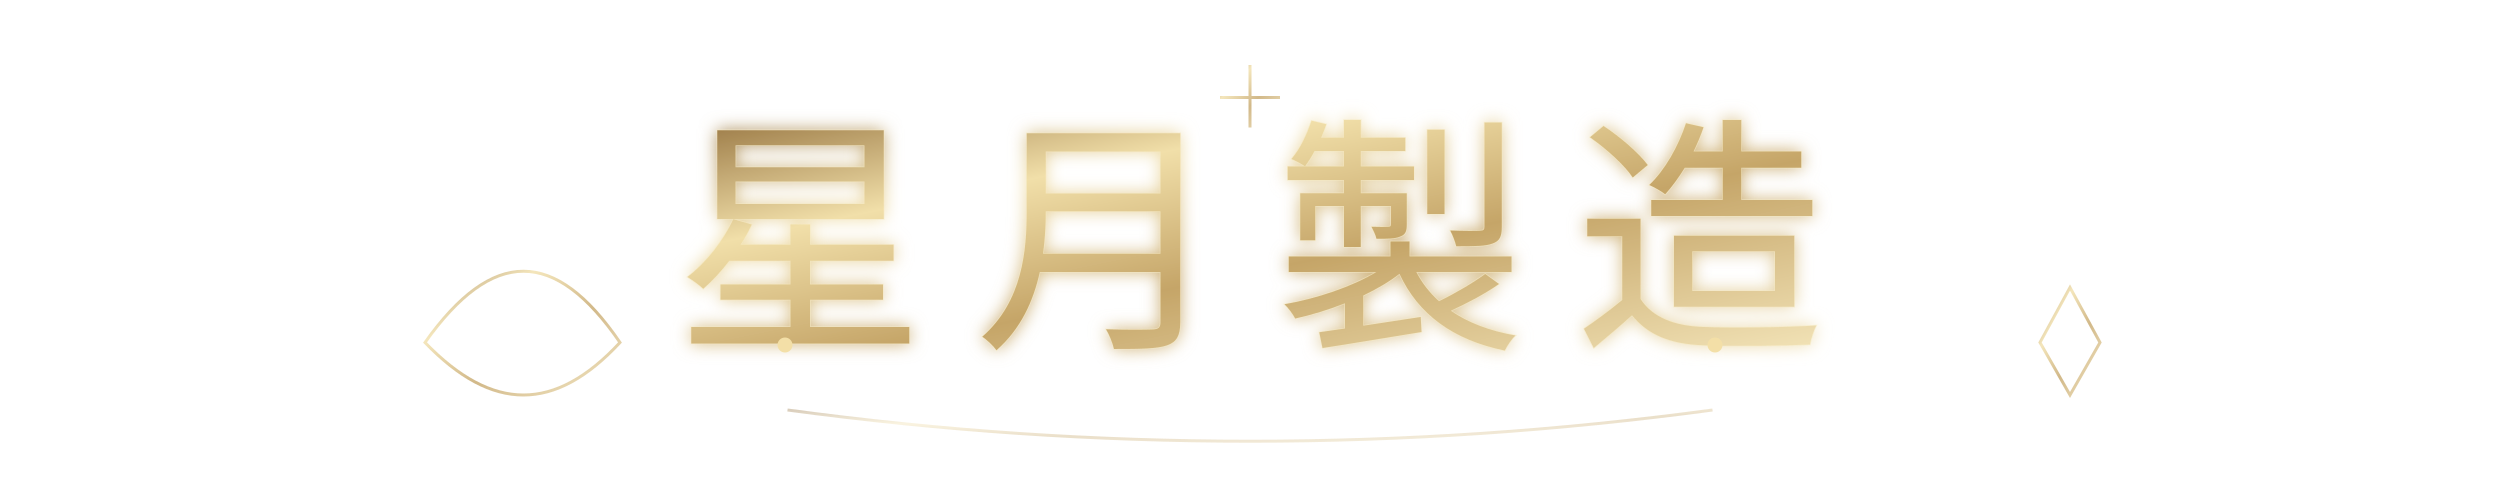
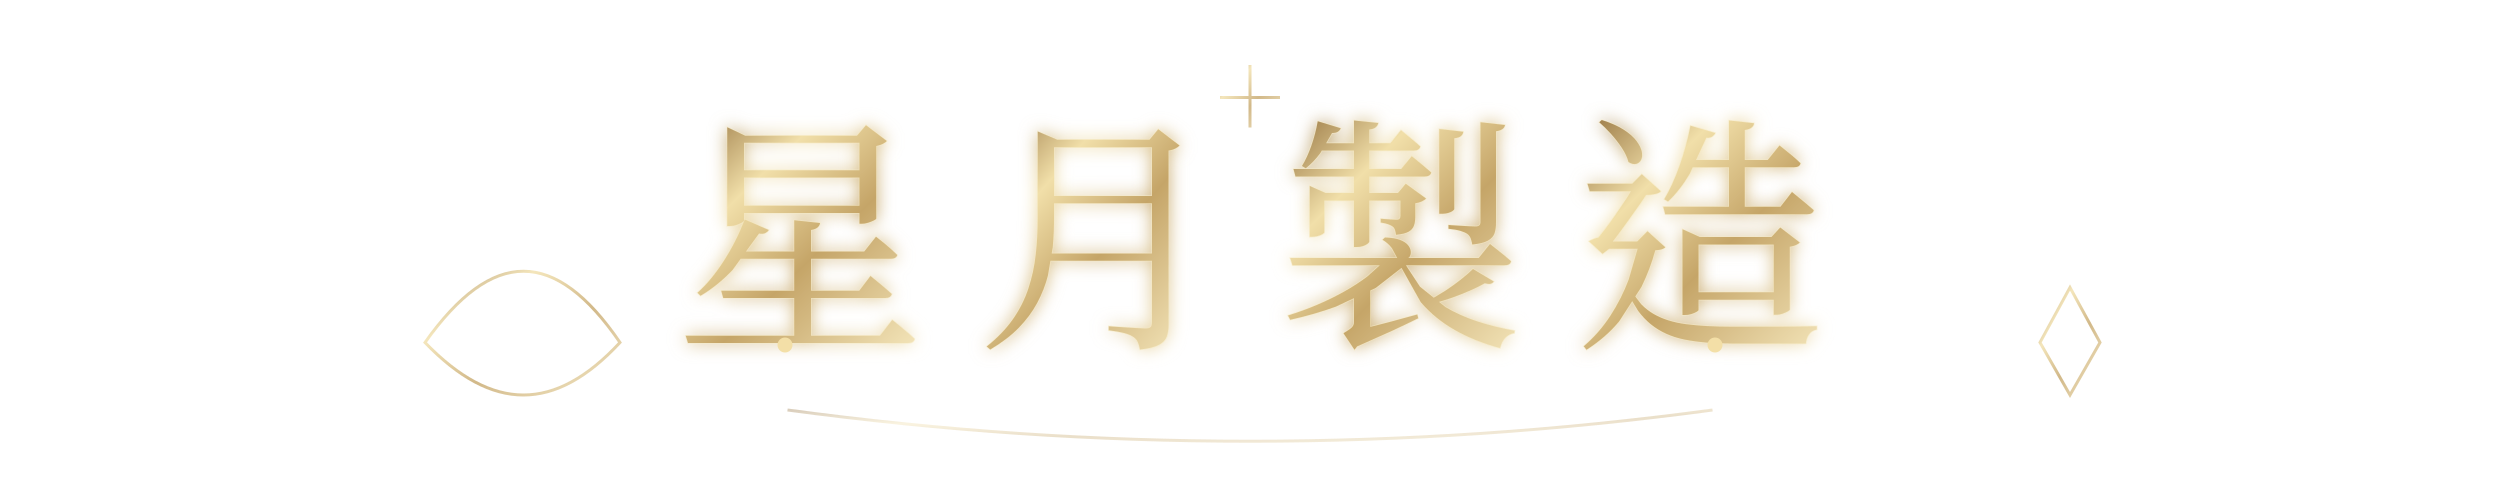
<svg xmlns="http://www.w3.org/2000/svg" viewBox="0 0 1000 200" role="img" aria-labelledby="title desc">
  <defs>
    <linearGradient id="gold" x1="0" y1="0" x2="1" y2="1">
      <stop stop-color="#977541" />
      <stop offset=".28" stop-color="#f1dfa9" />
      <stop offset=".58" stop-color="#c5a568" />
      <stop offset="1" stop-color="#f2e3b7" />
    </linearGradient>
    <filter id="glow" x="-20%" y="-50%" width="140%" height="200%">
      <feGaussianBlur stdDeviation="3.5" result="blur" />
      <feMerge>
        <feMergeNode in="blur" />
        <feMergeNode in="SourceGraphic" />
      </feMerge>
    </filter>
  </defs>
  <g fill="none" stroke="url(#gold)" stroke-width="1.2" opacity=".78">
    <path d="M100 137h174M726 137h174" />
    <path d="M170 137c27-38 52-38 78 0-26 28-51 28-78 0Z" />
    <path d="M816 137l12-22 12 22-12 21Z" />
    <path d="M500 26v25m-12-12h24" />
    <path d="M315 164q185 25 370 0" stroke-opacity=".45" />
  </g>
-   <text x="500" y="132" text-anchor="middle" fill="url(#gold)" stroke="#f6e8bf" stroke-opacity=".55" stroke-width=".6" paint-order="stroke" font-family="Noto Serif TC,BiauKai,KaiTi,serif" font-size="100" letter-spacing="20" filter="url(#glow)">星月製造</text>
+   <g fill="url(#gold)" stroke="#f6e8bf" stroke-opacity=".55" stroke-width=".6" paint-order="stroke" filter="url(#glow)">
+     <path d="M27.9,70.9L37.5,75.1C37.23,75.57 36.78,75.97 36.15,76.3 35.52,76.63 34.67,76.7 33.6,76.5L28.37,83.7 47.7,83.7 47.7,71.2 58,72.3C57.93,72.97 57.62,73.55 57.05,74.05 56.48,74.55 55.6,74.9 54.4,75.1L54.4,83.7 75.7,83.7 80.4,77.8C80.4,77.8 80.7,78.03 81.3,78.5 81.9,78.97 82.63,79.55 83.5,80.25 84.37,80.95 85.28,81.73 86.25,82.6 87.22,83.47 88.1,84.3 88.9,85.1 88.63,86.1 87.73,86.6 86.2,86.6L54.4,86.6 54.4,99.4 73.7,99.4 78.2,93.5C78.2,93.5 78.48,93.73 79.05,94.2 79.62,94.67 80.35,95.27 81.25,96 82.15,96.73 83.08,97.52 84.05,98.35 85.02,99.18 85.9,99.97 86.7,100.7 86.43,101.77 85.53,102.3 84,102.3L54.4,102.3 54.4,117.4 82,117.4 86.9,111.1C86.9,111.1 87.2,111.33 87.8,111.8 88.4,112.27 89.15,112.88 90.05,113.65 90.95,114.42 91.92,115.23 92.95,116.1 93.98,116.97 94.93,117.83 95.8,118.7 95.53,119.77 94.63,120.3 93.1,120.3L5.2,120.3 4.3,117.4 47.7,117.4 47.7,102.3 19.3,102.3 18.5,99.4 47.7,99.4 47.7,86.6 26.27,86.6 23,91.1C18.93,95.37,14.67,98.8,10.2,101.4L9,100.2C12.6,97 16.08,92.8 19.45,87.6 22.82,82.4 25.63,76.83 27.9,70.9z M27.6,54.1L27.6,65.4 73.8,65.4 73.8,54.1 27.6,54.1z M27.6,40.2L27.6,51.2 73.8,51.2 73.8,40.2 27.6,40.2z M76.4,33.2L84.7,39.5C84.37,39.9 83.83,40.28 83.1,40.65 82.37,41.02 81.5,41.3 80.5,41.5L80.5,70.5C80.5,70.7 80.17,70.97 79.5,71.3 78.83,71.63 78.07,71.93 77.2,72.2 76.33,72.47 75.53,72.6 74.8,72.6L73.8,72.6 73.8,68.3 27.6,68.3 27.6,71.3C27.6,71.5 27.32,71.77 26.75,72.1 26.18,72.43 25.48,72.75 24.65,73.05 23.82,73.35 22.93,73.5 22,73.5L20.9,73.5 20.9,37.4 20.9,34 28.1,37.4 72.8,37.4 76.4,33.2z" transform="translate(270 16.9)" />
+     <path d="M31.6,64.4L31.6,70.3C31.6,74.17,31.43,78.03,31.1,81.9L30.66,84.5 70.8,84.5 70.8,64.4 31.6,64.4z M31.6,42L31.6,61.5 70.8,61.5 70.8,42 31.6,42z M73.3,34.8L81.8,41.3C81.47,41.7 80.92,42.1 80.15,42.5 79.38,42.9 78.47,43.17 77.4,43.3L77.4,112.9C77.4,114.7 77.17,116.28 76.7,117.65 76.23,119.02 75.2,120.13 73.6,121 72,121.87 69.47,122.5 66,122.9 65.8,121.77 65.52,120.78 65.15,119.95 64.78,119.12 64.2,118.43 63.4,117.9 62.6,117.3 61.4,116.78 59.8,116.35 58.2,115.92 56.1,115.53 53.5,115.2L53.5,113.6C53.5,113.6 54.12,113.65 55.35,113.75 56.58,113.85 58.1,113.95 59.9,114.05 61.7,114.15 63.37,114.25 64.9,114.35 66.43,114.45 67.5,114.5 68.1,114.5 69.23,114.5 69.97,114.3 70.3,113.9 70.63,113.5 70.8,112.9 70.8,112.1L70.8,87.4 30.16,87.4 29.15,93.35C28.18,97.12 26.75,100.77 24.85,104.3 22.95,107.83 20.48,111.15 17.45,114.25 14.42,117.35 10.63,120.23 6.1,122.9L4.7,121.7C9.03,118.23 12.53,114.58 15.2,110.75 17.87,106.92 19.92,102.85 21.35,98.55 22.78,94.25 23.77,89.73 24.3,85 24.83,80.27 25.1,75.4 25.1,70.4L25.1,39 25.1,38.1 25.1,35.7 32.9,39 69.8,39 73.3,34.8z" transform="translate(390 16.9)" />
+     <path d="M44,78.1C46.47,78.17 48.45,78.48 49.95,79.05 51.45,79.62 52.53,80.32 53.2,81.15 53.87,81.98 54.23,82.83 54.3,83.7 54.37,84.57 54.17,85.33 53.7,86L53.24,86.3 81.5,86.3 86,80.7C86,80.7 86.27,80.92 86.8,81.35 87.33,81.78 88.05,82.35 88.95,83.05 89.85,83.75 90.78,84.5 91.75,85.3 92.72,86.1 93.6,86.87 94.4,87.6 94.2,88.67 93.33,89.2 91.8,89.2L52.35,89.2 58,97.8 63.51,102.2 68.15,99.4C70.38,97.93 72.48,96.42 74.45,94.85 76.42,93.28 78,91.9 79.2,90.7L87.5,95.7C87.17,96.17 86.73,96.47 86.2,96.6 85.67,96.73 84.9,96.67 83.9,96.4 82.3,97.33 80.32,98.32 77.95,99.35 75.58,100.38 73.1,101.37 70.5,102.3L65.58,103.85 68.2,105.95C72.07,108.25 76.33,110.17 81,111.7 85.67,113.23 90.6,114.47 95.8,115.4L95.7,116.3C94.23,116.57 93.02,117.22 92.05,118.25 91.08,119.28 90.4,120.63 90,122.3 83.27,120.5 77.25,118.1 71.95,115.1 66.65,112.1 62.1,108.38 58.3,103.95L50.61,90.23 40.3,98.25 38.1,99.28 38.1,101.2 38.1,103.1 38.1,113.88 45.7,111.95C49.37,110.98,53.1,109.97,56.9,108.9L57.3,110.4C54.77,111.67,51.22,113.37,46.65,115.5L32.85,121.66 31.8,123 27.4,116.4C29.2,115.33 30.35,114.52 30.85,113.95 31.35,113.38 31.6,112.77 31.6,112.1L31.6,103.1 31.6,102.34 24.35,105.75C18.52,107.85,12.43,109.6,6.1,111L5.2,109.3C13.33,106.77 20.82,103.58 27.65,99.75 31.07,97.83 34.17,95.81 36.96,93.69L41.95,89.2 7,89.2 6.1,86.3 48.89,86.3 46.8,82.4C45.67,80.93,44.4,79.8,43,79L44,78.1z M65.7,34.7L75.3,35.8C75.23,36.47 74.93,37.03 74.4,37.5 73.87,37.97 72.97,38.27 71.7,38.4L71.7,66.7C71.7,66.9 71.47,67.17 71,67.5 70.53,67.83 69.93,68.1 69.2,68.3 68.47,68.5 67.7,68.6 66.9,68.6L65.7,68.6 65.7,34.7z M82.2,32L92,33.1C91.73,34.5,90.53,35.33,88.4,35.6L88.4,72.1C88.4,73.77 88.2,75.2 87.8,76.4 87.4,77.6 86.52,78.58 85.15,79.35 83.78,80.12 81.7,80.63 78.9,80.9 78.77,80.03 78.57,79.23 78.3,78.5 78.03,77.77 77.6,77.17 77,76.7 76.33,76.23 75.4,75.82 74.2,75.45 73,75.08 71.4,74.8 69.4,74.6L69.4,73.1C69.4,73.1 69.85,73.13 70.75,73.2 71.65,73.27 72.75,73.33 74.05,73.4 75.35,73.47 76.57,73.53 77.7,73.6 78.83,73.67 79.63,73.7 80.1,73.7 80.9,73.7 81.45,73.55 81.75,73.25 82.05,72.95 82.2,72.5 82.2,71.9L82.2,32z M31.6,31.3L41.3,32.3C41.17,32.97 40.83,33.53 40.3,34 39.77,34.47 38.9,34.77 37.7,34.9L37.7,40.4 46.2,40.4 50.4,35.2C50.4,35.2 50.82,35.55 51.65,36.25 52.48,36.95 53.52,37.8 54.75,38.8 55.98,39.8 57.1,40.77 58.1,41.7 57.83,42.77 56.97,43.3 55.5,43.3L37.7,43.3 37.7,50.7 50.5,50.7 54.7,45.6C54.7,45.6 55.13,45.95 56,46.65 56.87,47.35 57.9,48.2 59.1,49.2 60.3,50.2 61.43,51.17 62.5,52.1 62.23,53.17 61.33,53.7 59.8,53.7L37.7,53.7 37.7,60.3 49.2,60.3 52.3,56.6 60.4,62.5C60.07,62.9 59.52,63.28 58.75,63.65 57.98,64.02 57.1,64.27 56.1,64.4L56.1,69.8C56.1,71.2 55.92,72.4 55.55,73.4 55.18,74.4 54.47,75.2 53.4,75.8 52.33,76.4 50.67,76.8 48.4,77 48.33,76.4 48.22,75.8 48.05,75.2 47.88,74.6 47.6,74.13 47.2,73.8 46.8,73.47 46.22,73.15 45.45,72.85 44.68,72.55 43.63,72.3 42.3,72.1L42.3,70.6C42.3,70.6 42.72,70.63 43.55,70.7 44.38,70.77 45.32,70.83 46.35,70.9 47.38,70.97 48.13,71 48.6,71 49.27,71 49.7,70.85 49.9,70.55 50.1,70.25 50.2,69.87 50.2,69.4L50.2,63.3 37.7,63.3 37.7,79.7C37.7,79.97 37.45,80.28 36.95,80.65 36.45,81.02 35.83,81.32 35.1,81.55 34.37,81.78 33.6,81.9 32.8,81.9L31.6,81.9 31.6,63.3 19.7,63.3 19.7,76C19.7,76.2 19.45,76.45 18.95,76.75 18.45,77.05 17.82,77.3 17.05,77.5 16.28,77.7 15.53,77.8 14.8,77.8L13.9,77.8 13.9,60.3 13.9,57.5 20.2,60.3 31.6,60.3 31.6,53.7 8.2,53.7 7.4,50.7 31.6,50.7 31.6,43.3 18.73,43.3 18.15,44.3C16.32,46.77,14.37,48.8,12.3,50.4L10.8,49.5C12.2,47.23 13.45,44.53 14.55,41.4 15.65,38.27 16.5,35 17.1,31.6L26.3,34.4C26.1,34.93 25.73,35.38 25.2,35.75 24.67,36.12 23.87,36.3 22.8,36.3L20.42,40.4 31.6,40.4 31.6,31.3z" transform="translate(510 16.9)" />
+     <path d="M49.4,80.9L49.4,100 79.5,100 79.5,80.9 49.4,80.9z M82.1,74.1L89.9,80.1C89.63,80.43 89.13,80.77 88.4,81.1 87.67,81.43 86.83,81.67 85.9,81.8L85.9,106.9C85.9,107.1 85.6,107.37 85,107.7 84.4,108.03 83.7,108.33 82.9,108.6 82.1,108.87 81.3,109 80.5,109L79.5,109 79.5,103 49.4,103 49.4,107.1C49.4,107.3 49.13,107.55 48.6,107.85 48.07,108.15 47.4,108.43 46.6,108.7 45.8,108.97 44.93,109.1 44,109.1L43,109.1 43,77.9 43,74.8 49.9,77.9 78.6,77.9 82.1,74.1z M26.7,52.8L34.3,59.6C33.9,60.07 33.2,60.42 32.2,60.65 31.2,60.88 30.08,61.02 28.85,61.05L28.44,61.03 26.05,64.6C24.68,66.53 23.22,68.6 21.65,70.8 20.08,73 18.55,75.12 17.05,77.15L15.08,79.7 24.9,79.7 29,75.6 36.1,82C35.43,82.73 34.1,83.13 32.1,83.2 30.77,88.13 28.92,93.03 26.55,97.9L24.1,101.69 26.46,104.78C28,106.36 29.67,107.67 31.45,108.7 35.02,110.77 39.38,112.13 44.55,112.8 49.72,113.47 55.9,113.8 63.1,113.8 64.97,113.8 67.38,113.8 70.35,113.8 73.32,113.8 76.43,113.8 79.7,113.8 82.97,113.8 86.12,113.78 89.15,113.75 92.18,113.72 94.7,113.67 96.7,113.6L96.7,114.9C95.3,115.17 94.25,115.82 93.55,116.85 92.85,117.88 92.43,119.1 92.3,120.5 90.7,120.5 88.62,120.5 86.05,120.5 83.48,120.5 80.73,120.5 77.8,120.5 74.87,120.5 72.08,120.5 69.45,120.5 66.82,120.5 64.6,120.5 62.8,120.5 55.33,120.5 48.98,119.97 43.75,118.9 38.52,117.83 34.07,115.82 30.4,112.85 28.57,111.37 26.85,109.56 25.25,107.44L22.89,103.55 17.65,111.65C14.08,115.95,9.73,119.73,4.6,123L3.5,121.6C7.57,118.13 11.1,114.1 14.1,109.5 17.1,104.9 19.57,100.03 21.5,94.9L25.06,82.6 13.64,82.6 11,84.6 5.6,79.6C6.27,79.2,7.12,78.82,8.15,78.45L9.44,78.11 11.8,75.1C13.33,73.1 14.88,70.97 16.45,68.7 18.02,66.43 19.48,64.25 20.85,62.15L22.39,59.6 5.9,59.6 5,56.6 22.9,56.6 26.7,52.8z M61.6,31.3L71.6,32.4C71.53,33.07 71.22,33.63 70.65,34.1 70.08,34.57 69.17,34.9 67.9,35.1L67.9,47.1 77.1,47.1 81.8,41.3C81.8,41.3 82.27,41.67 83.2,42.4 84.13,43.13 85.27,44.05 86.6,45.15 87.93,46.25 89.13,47.33 90.2,48.4 90,49.47 89.13,50 87.6,50L67.9,50 67.9,65.8 82.2,65.8 86.8,59.9C86.8,59.9 87.08,60.13 87.65,60.6 88.22,61.07 88.95,61.67 89.85,62.4 90.75,63.13 91.7,63.92 92.7,64.75 93.7,65.58 94.63,66.4 95.5,67.2 95.23,68.27 94.33,68.8 92.8,68.8L36.1,68.8 35.3,65.8 61.6,65.8 61.6,50 47.07,50 45.9,52.55C43.3,56.98,40.4,60.7,37.2,63.7L35.7,62.8C37.9,59.13 39.93,54.7 41.8,49.5 43.67,44.3 45.13,38.93 46.2,33.4L56.1,36.3C55.9,36.77 55.52,37.22 54.95,37.65 54.38,38.08 53.57,38.27 52.5,38.2L48.41,47.1 61.6,47.1 61.6,31.3z M10.7,31.1C14.3,32.23 17.23,33.53 19.5,35 21.77,36.47 23.47,37.97 24.6,39.5 25.73,41.03 26.43,42.45 26.7,43.75 26.97,45.05 26.88,46.13 26.45,47 26.02,47.87 25.35,48.42 24.45,48.65 23.55,48.88 22.53,48.63 21.4,47.9 20.93,46.1 20.05,44.22 18.75,42.25 17.45,40.28 15.98,38.4 14.35,36.6 12.72,34.8 11.17,33.27 9.7,32L10.7,31.1z" transform="translate(630 16.9)" />
+   </g>
  <circle cx="314" cy="138" r="3" fill="#f3dfa7" />
  <circle cx="686" cy="138" r="3" fill="#f3dfa7" />
</svg>
